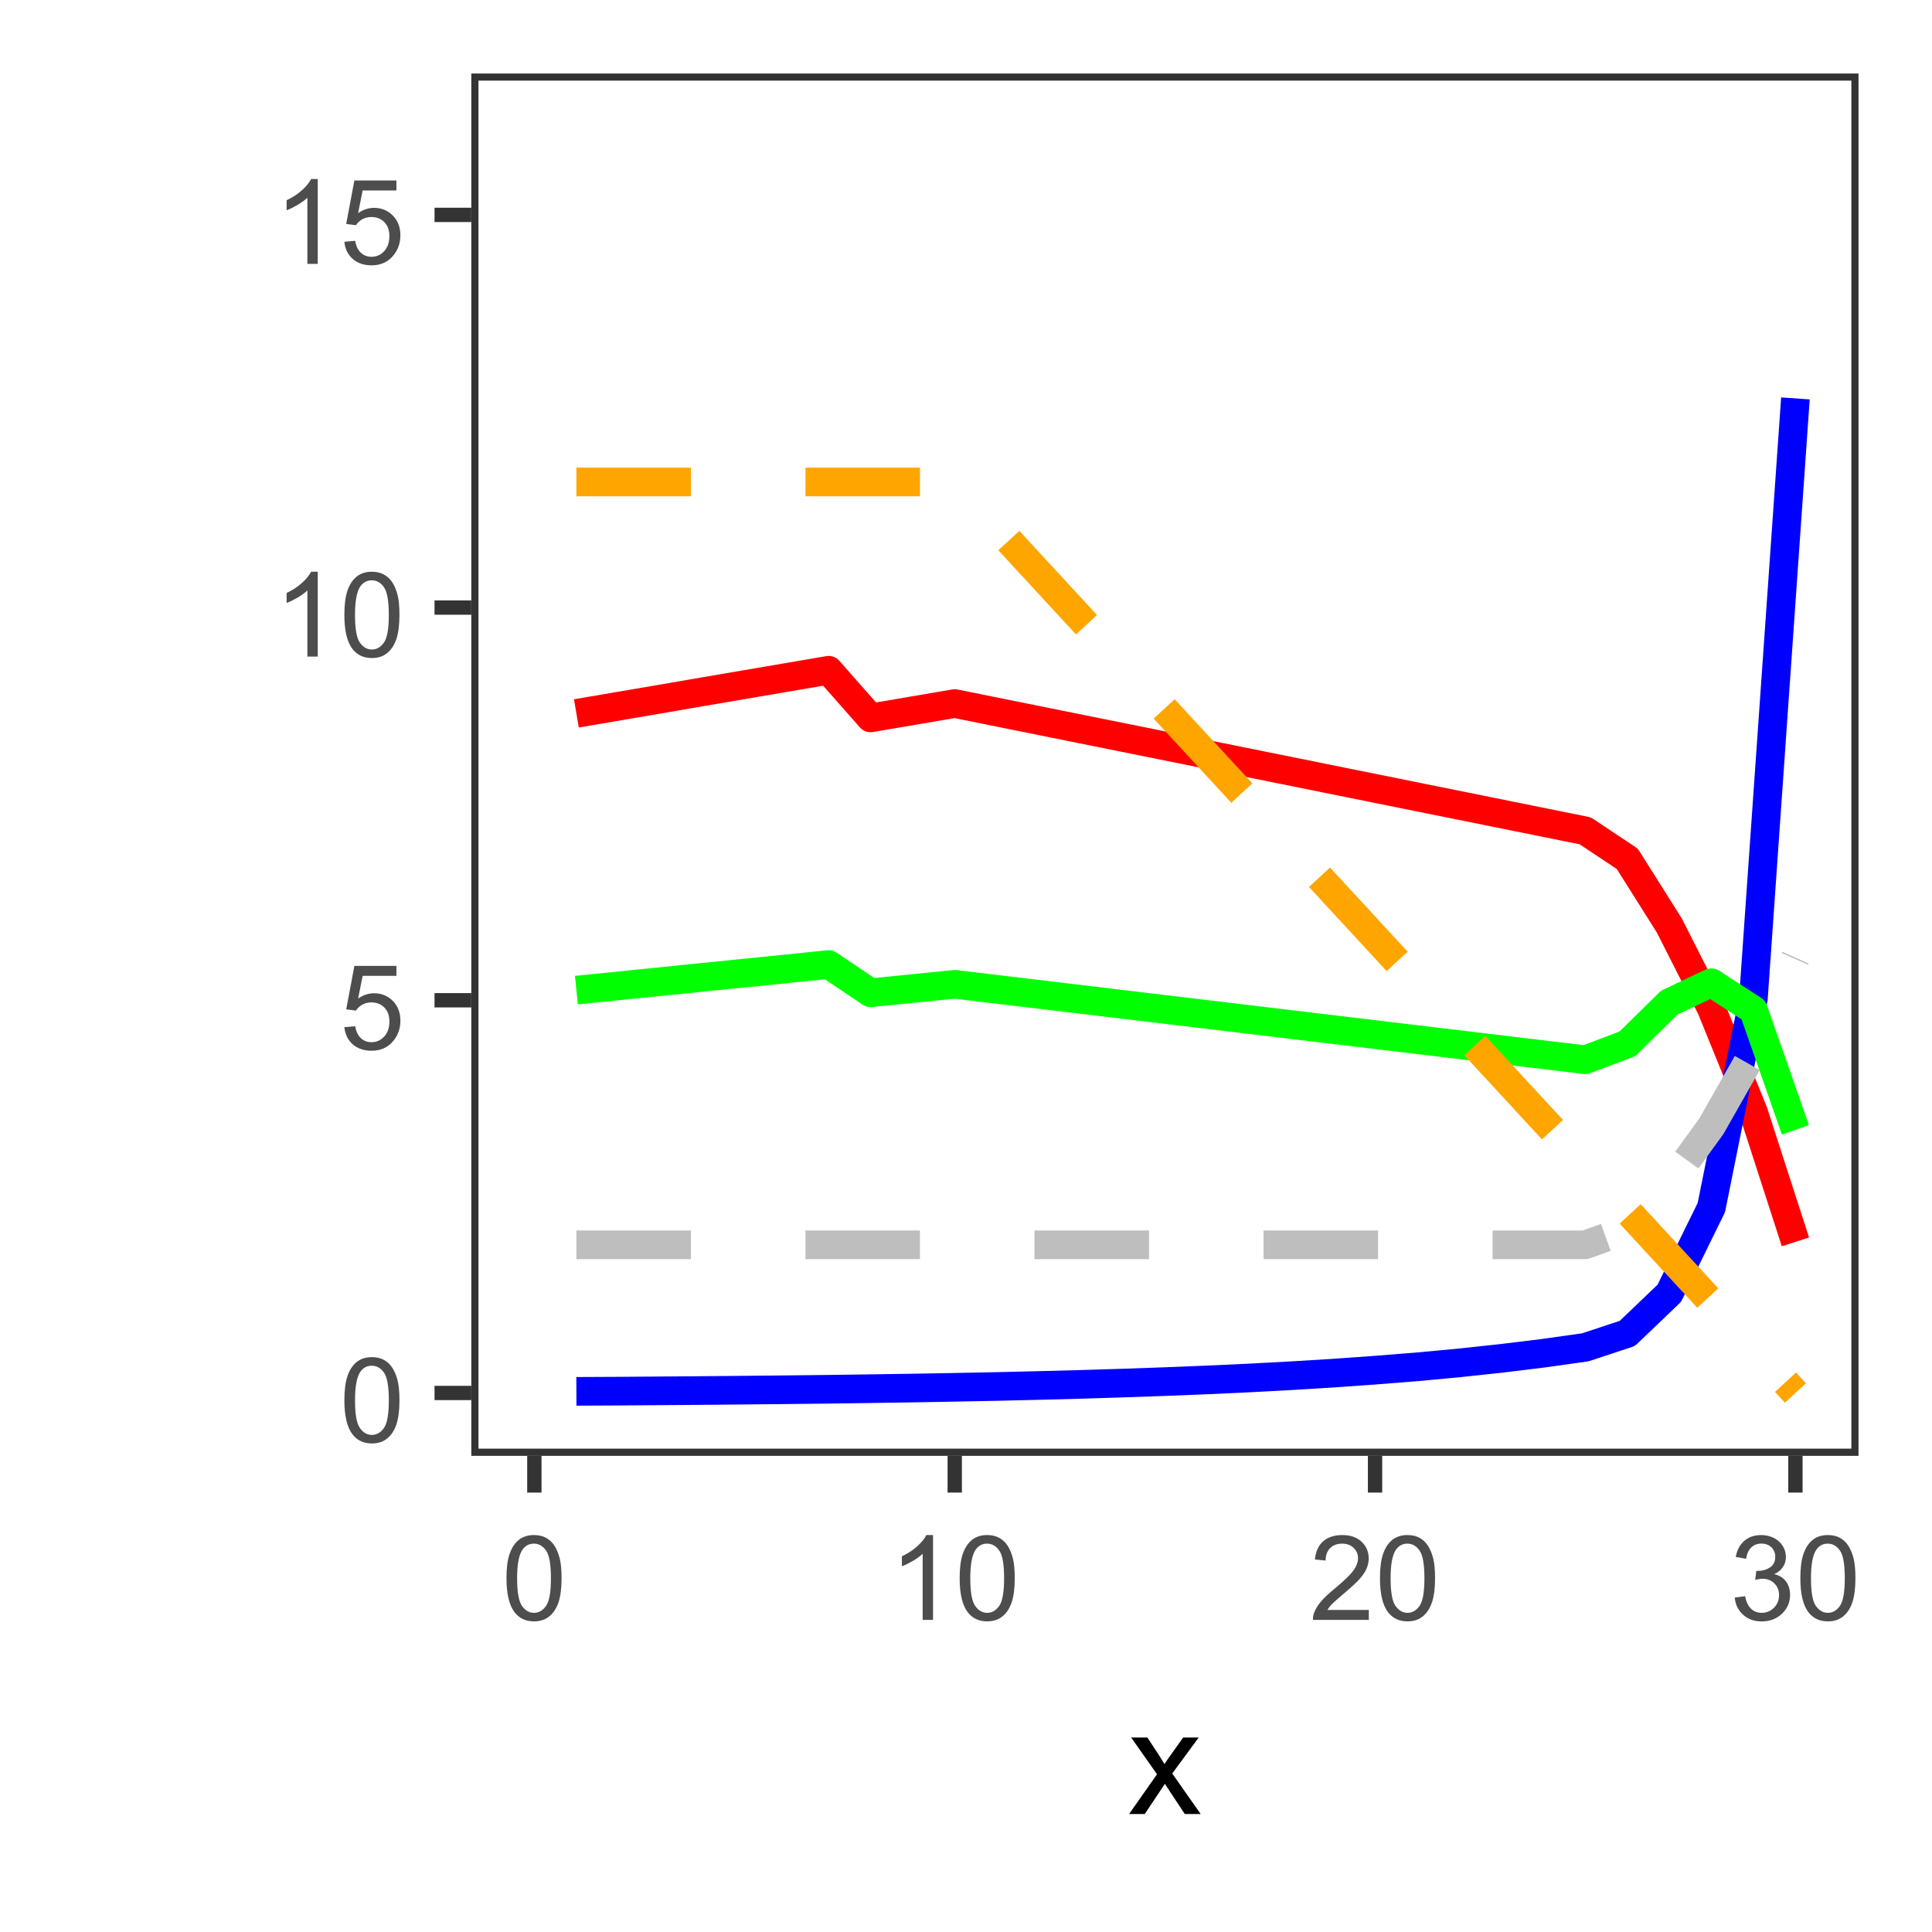
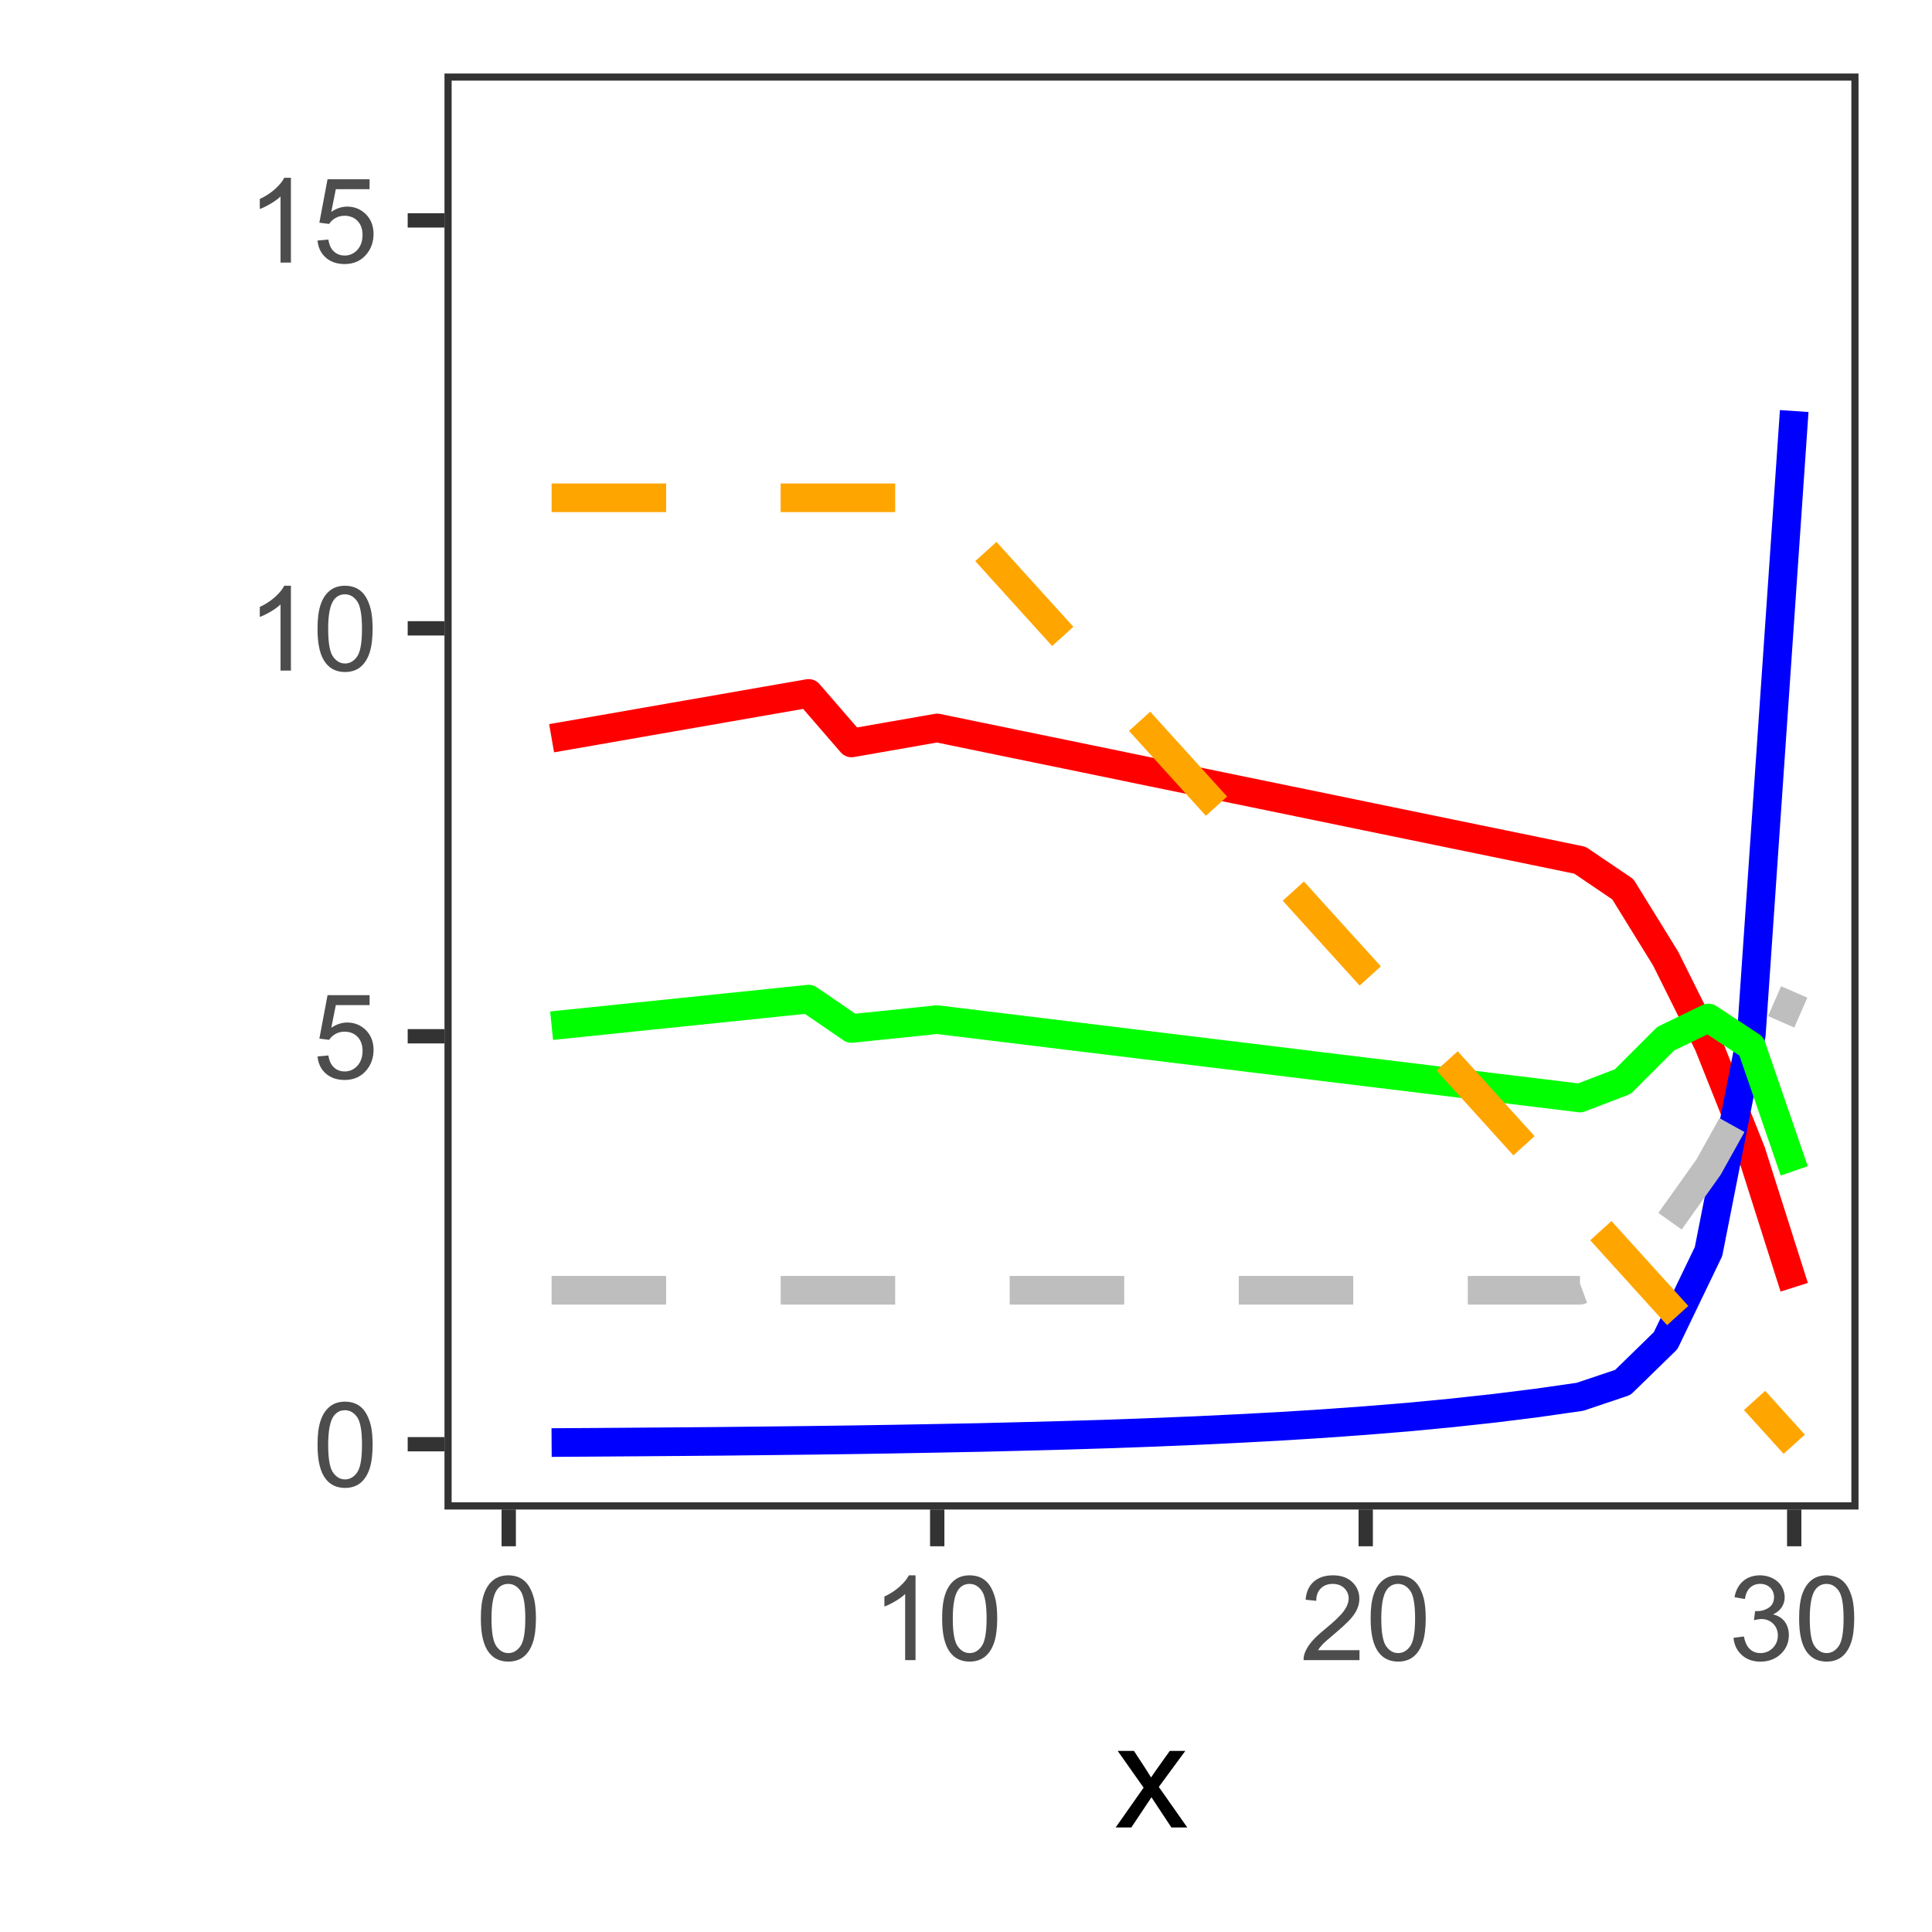
- <svg xmlns="http://www.w3.org/2000/svg" xmlns:xlink="http://www.w3.org/1999/xlink" width="144" height="144" viewBox="0 0 144 144">
+ <svg xmlns="http://www.w3.org/2000/svg" xmlns:xlink="http://www.w3.org/1999/xlink" width="144pt" height="144pt" viewBox="0 0 144 144" version="1.1">
  <defs>
    <g>
-       <g id="glyph-0-0">
-         <path d="M 0.367 -3.105 C 0.367 -3.852 0.441 -4.449 0.594 -4.906 C 0.75 -5.359 0.977 -5.711 1.277 -5.957 C 1.582 -6.203 1.961 -6.324 2.418 -6.324 C 2.758 -6.324 3.055 -6.258 3.309 -6.121 C 3.562 -5.984 3.773 -5.789 3.941 -5.531 C 4.105 -5.277 4.238 -4.965 4.332 -4.594 C 4.426 -4.227 4.473 -3.73 4.473 -3.105 C 4.473 -2.367 4.398 -1.77 4.246 -1.316 C 4.094 -0.863 3.867 -0.512 3.562 -0.266 C 3.262 -0.016 2.879 0.109 2.418 0.109 C 1.812 0.109 1.336 -0.109 0.988 -0.547 C 0.574 -1.07 0.367 -1.922 0.367 -3.105 M 1.16 -3.105 C 1.16 -2.074 1.281 -1.383 1.523 -1.043 C 1.766 -0.699 2.062 -0.527 2.418 -0.527 C 2.773 -0.527 3.074 -0.699 3.316 -1.043 C 3.559 -1.387 3.68 -2.074 3.68 -3.105 C 3.68 -4.145 3.559 -4.832 3.316 -5.172 C 3.074 -5.516 2.773 -5.684 2.41 -5.684 C 2.055 -5.684 1.773 -5.535 1.559 -5.234 C 1.293 -4.852 1.16 -4.141 1.16 -3.105 Z M 1.16 -3.105 " />
-       </g>
-       <g id="glyph-0-1">
-         <path d="M 0.367 -1.648 L 1.176 -1.719 C 1.238 -1.324 1.379 -1.027 1.598 -0.828 C 1.816 -0.629 2.078 -0.527 2.391 -0.527 C 2.762 -0.527 3.078 -0.668 3.336 -0.949 C 3.594 -1.23 3.723 -1.602 3.723 -2.066 C 3.723 -2.508 3.598 -2.855 3.348 -3.109 C 3.102 -3.367 2.777 -3.492 2.375 -3.492 C 2.125 -3.492 1.902 -3.438 1.703 -3.324 C 1.5 -3.211 1.344 -3.062 1.23 -2.883 L 0.504 -2.977 L 1.113 -6.215 L 4.246 -6.215 L 4.246 -5.473 L 1.73 -5.473 L 1.391 -3.781 C 1.77 -4.043 2.168 -4.176 2.582 -4.176 C 3.133 -4.176 3.598 -3.984 3.977 -3.605 C 4.352 -3.223 4.543 -2.734 4.543 -2.137 C 4.543 -1.566 4.375 -1.074 4.043 -0.656 C 3.641 -0.148 3.09 0.109 2.391 0.109 C 1.816 0.109 1.348 -0.055 0.984 -0.375 C 0.625 -0.695 0.418 -1.121 0.367 -1.648 Z M 0.367 -1.648 " />
-       </g>
-       <g id="glyph-0-2">
-         <path d="M 3.277 0 L 2.504 0 L 2.504 -4.93 C 2.32 -4.75 2.074 -4.574 1.773 -4.395 C 1.469 -4.219 1.199 -4.086 0.957 -3.996 L 0.957 -4.742 C 1.391 -4.945 1.77 -5.195 2.094 -5.484 C 2.418 -5.773 2.645 -6.055 2.781 -6.324 L 3.277 -6.324 Z M 3.277 0 " />
-       </g>
-       <g id="glyph-0-3">
-         <path d="M 4.43 -0.742 L 4.43 0 L 0.266 0 C 0.262 -0.188 0.289 -0.367 0.355 -0.539 C 0.461 -0.82 0.633 -1.102 0.867 -1.375 C 1.098 -1.648 1.438 -1.969 1.879 -2.328 C 2.562 -2.891 3.023 -3.336 3.266 -3.664 C 3.508 -3.992 3.625 -4.301 3.625 -4.594 C 3.625 -4.898 3.516 -5.16 3.297 -5.367 C 3.078 -5.578 2.793 -5.684 2.441 -5.684 C 2.066 -5.684 1.77 -5.574 1.547 -5.352 C 1.324 -5.125 1.211 -4.816 1.207 -4.422 L 0.414 -4.504 C 0.469 -5.098 0.672 -5.547 1.027 -5.859 C 1.383 -6.168 1.859 -6.324 2.457 -6.324 C 3.062 -6.324 3.539 -6.156 3.895 -5.824 C 4.246 -5.488 4.422 -5.07 4.422 -4.578 C 4.422 -4.324 4.371 -4.078 4.266 -3.832 C 4.164 -3.59 3.992 -3.332 3.754 -3.062 C 3.516 -2.793 3.117 -2.426 2.562 -1.957 C 2.098 -1.566 1.801 -1.301 1.668 -1.164 C 1.535 -1.023 1.426 -0.883 1.34 -0.742 Z M 4.43 -0.742 " />
-       </g>
-       <g id="glyph-0-4">
-         <path d="M 0.371 -1.664 L 1.145 -1.766 C 1.23 -1.328 1.383 -1.012 1.598 -0.82 C 1.809 -0.625 2.07 -0.527 2.375 -0.527 C 2.738 -0.527 3.047 -0.656 3.297 -0.906 C 3.547 -1.16 3.672 -1.473 3.676 -1.844 C 3.672 -2.199 3.559 -2.492 3.324 -2.723 C 3.094 -2.953 2.797 -3.066 2.441 -3.066 C 2.293 -3.066 2.113 -3.039 1.895 -2.98 L 1.98 -3.66 C 2.031 -3.656 2.074 -3.652 2.105 -3.652 C 2.434 -3.652 2.73 -3.738 2.996 -3.91 C 3.258 -4.082 3.391 -4.348 3.391 -4.703 C 3.391 -4.988 3.293 -5.223 3.102 -5.41 C 2.91 -5.598 2.664 -5.688 2.359 -5.688 C 2.059 -5.688 1.809 -5.594 1.605 -5.406 C 1.406 -5.215 1.277 -4.934 1.219 -4.555 L 0.445 -4.691 C 0.543 -5.211 0.758 -5.613 1.09 -5.898 C 1.426 -6.184 1.844 -6.324 2.344 -6.324 C 2.688 -6.324 3.004 -6.25 3.293 -6.105 C 3.582 -5.957 3.801 -5.754 3.957 -5.5 C 4.109 -5.246 4.184 -4.973 4.184 -4.688 C 4.184 -4.414 4.113 -4.168 3.965 -3.945 C 3.82 -3.723 3.605 -3.543 3.316 -3.41 C 3.691 -3.324 3.98 -3.148 4.184 -2.875 C 4.391 -2.605 4.496 -2.266 4.496 -1.859 C 4.496 -1.312 4.293 -0.844 3.895 -0.461 C 3.492 -0.078 2.984 0.113 2.371 0.113 C 1.82 0.113 1.359 -0.055 0.996 -0.383 C 0.629 -0.711 0.422 -1.141 0.371 -1.664 Z M 0.371 -1.664 " />
-       </g>
-       <g id="glyph-1-0">
-         <path d="M 0.082 0 L 2.164 -2.965 L 0.234 -5.703 L 1.445 -5.703 L 2.32 -4.367 C 2.484 -4.113 2.617 -3.898 2.719 -3.727 C 2.875 -3.965 3.02 -4.172 3.152 -4.355 L 4.113 -5.703 L 5.27 -5.703 L 3.297 -3.02 L 5.418 0 L 4.234 0 L 3.062 -1.773 L 2.75 -2.25 L 1.25 0 Z M 0.082 0 " />
-       </g>
+       <symbol overflow="visible" id="glyph0-0">
+         <path style="stroke:none;" d="M 1.102 0 L 1.102 -5.5 L 5.5 -5.5 L 5.5 0 Z M 1.238 -0.137 L 5.363 -0.137 L 5.363 -5.363 L 1.238 -5.363 Z M 1.238 -0.137 " />
+       </symbol>
+       <symbol overflow="visible" id="glyph0-1">
+         <path style="stroke:none;" d="M 0.367 -3.105 C 0.363 -3.848 0.438 -4.445 0.594 -4.902 C 0.742 -5.355 0.973 -5.707 1.277 -5.953 C 1.578 -6.199 1.957 -6.32 2.418 -6.324 C 2.754 -6.32 3.051 -6.254 3.309 -6.121 C 3.562 -5.984 3.773 -5.789 3.938 -5.531 C 4.102 -5.273 4.23 -4.961 4.328 -4.594 C 4.422 -4.227 4.469 -3.73 4.473 -3.105 C 4.469 -2.367 4.395 -1.77 4.242 -1.316 C 4.09 -0.859 3.863 -0.508 3.562 -0.262 C 3.258 -0.016 2.875 0.105 2.418 0.109 C 1.809 0.105 1.332 -0.109 0.988 -0.547 C 0.57 -1.066 0.363 -1.922 0.367 -3.105 Z M 1.16 -3.105 C 1.16 -2.07 1.281 -1.379 1.523 -1.039 C 1.766 -0.695 2.062 -0.527 2.418 -0.527 C 2.773 -0.527 3.074 -0.699 3.316 -1.043 C 3.559 -1.387 3.68 -2.074 3.68 -3.105 C 3.68 -4.145 3.559 -4.832 3.316 -5.172 C 3.074 -5.512 2.77 -5.684 2.41 -5.684 C 2.051 -5.684 1.77 -5.531 1.559 -5.234 C 1.293 -4.844 1.16 -4.137 1.16 -3.105 Z M 1.16 -3.105 " />
+       </symbol>
+       <symbol overflow="visible" id="glyph0-2">
+         <path style="stroke:none;" d="M 0.367 -1.648 L 1.176 -1.719 C 1.234 -1.32 1.375 -1.023 1.594 -0.824 C 1.812 -0.625 2.078 -0.527 2.391 -0.527 C 2.762 -0.527 3.074 -0.668 3.336 -0.949 C 3.59 -1.23 3.719 -1.602 3.723 -2.066 C 3.719 -2.504 3.594 -2.852 3.348 -3.109 C 3.098 -3.363 2.773 -3.492 2.375 -3.492 C 2.125 -3.492 1.902 -3.434 1.703 -3.32 C 1.5 -3.207 1.344 -3.062 1.23 -2.883 L 0.504 -2.977 L 1.113 -6.215 L 4.246 -6.215 L 4.246 -5.473 L 1.73 -5.473 L 1.391 -3.781 C 1.766 -4.039 2.164 -4.172 2.582 -4.176 C 3.129 -4.172 3.594 -3.98 3.973 -3.605 C 4.352 -3.223 4.539 -2.734 4.543 -2.137 C 4.539 -1.562 4.375 -1.07 4.043 -0.656 C 3.637 -0.148 3.086 0.105 2.391 0.109 C 1.816 0.105 1.348 -0.051 0.984 -0.371 C 0.621 -0.691 0.414 -1.117 0.367 -1.648 Z M 0.367 -1.648 " />
+       </symbol>
+       <symbol overflow="visible" id="glyph0-3">
+         <path style="stroke:none;" d="M 3.277 0 L 2.504 0 L 2.504 -4.93 C 2.316 -4.75 2.074 -4.574 1.773 -4.395 C 1.469 -4.215 1.195 -4.082 0.957 -3.996 L 0.957 -4.742 C 1.387 -4.941 1.766 -5.188 2.09 -5.48 C 2.414 -5.77 2.645 -6.051 2.781 -6.324 L 3.277 -6.324 Z M 3.277 0 " />
+       </symbol>
+       <symbol overflow="visible" id="glyph0-4">
+         <path style="stroke:none;" d="M 4.43 -0.742 L 4.43 0 L 0.266 0 C 0.258 -0.188 0.289 -0.367 0.355 -0.539 C 0.461 -0.82 0.629 -1.098 0.863 -1.375 C 1.094 -1.648 1.434 -1.965 1.879 -2.328 C 2.562 -2.887 3.023 -3.332 3.266 -3.664 C 3.5 -3.988 3.621 -4.301 3.625 -4.594 C 3.621 -4.898 3.512 -5.156 3.297 -5.367 C 3.074 -5.578 2.789 -5.684 2.441 -5.684 C 2.066 -5.684 1.77 -5.57 1.547 -5.348 C 1.32 -5.125 1.207 -4.816 1.207 -4.422 L 0.414 -4.504 C 0.465 -5.094 0.668 -5.543 1.027 -5.855 C 1.379 -6.164 1.855 -6.32 2.457 -6.324 C 3.059 -6.32 3.539 -6.152 3.891 -5.82 C 4.242 -5.484 4.418 -5.07 4.422 -4.578 C 4.418 -4.32 4.367 -4.074 4.266 -3.832 C 4.164 -3.59 3.992 -3.332 3.754 -3.062 C 3.512 -2.793 3.113 -2.426 2.562 -1.957 C 2.094 -1.566 1.797 -1.301 1.664 -1.16 C 1.531 -1.02 1.422 -0.879 1.34 -0.742 Z M 4.43 -0.742 " />
+       </symbol>
+       <symbol overflow="visible" id="glyph0-5">
+         <path style="stroke:none;" d="M 0.371 -1.664 L 1.145 -1.766 C 1.23 -1.324 1.383 -1.008 1.598 -0.816 C 1.809 -0.621 2.066 -0.527 2.375 -0.527 C 2.734 -0.527 3.043 -0.652 3.297 -0.906 C 3.547 -1.156 3.672 -1.469 3.676 -1.844 C 3.672 -2.195 3.555 -2.488 3.324 -2.719 C 3.09 -2.949 2.797 -3.062 2.441 -3.066 C 2.293 -3.062 2.109 -3.035 1.895 -2.98 L 1.98 -3.66 C 2.031 -3.652 2.07 -3.648 2.105 -3.652 C 2.434 -3.648 2.73 -3.734 2.996 -3.91 C 3.254 -4.078 3.387 -4.344 3.391 -4.703 C 3.387 -4.984 3.289 -5.219 3.102 -5.406 C 2.906 -5.59 2.66 -5.684 2.359 -5.688 C 2.055 -5.684 1.805 -5.59 1.605 -5.402 C 1.402 -5.215 1.273 -4.93 1.219 -4.555 L 0.445 -4.691 C 0.539 -5.207 0.754 -5.609 1.09 -5.895 C 1.426 -6.18 1.844 -6.32 2.344 -6.324 C 2.688 -6.32 3.004 -6.246 3.293 -6.102 C 3.582 -5.953 3.801 -5.754 3.953 -5.5 C 4.105 -5.242 4.184 -4.973 4.184 -4.688 C 4.184 -4.414 4.109 -4.164 3.965 -3.945 C 3.816 -3.719 3.602 -3.543 3.316 -3.41 C 3.688 -3.324 3.977 -3.145 4.184 -2.875 C 4.391 -2.602 4.492 -2.262 4.496 -1.859 C 4.492 -1.305 4.293 -0.84 3.895 -0.461 C 3.492 -0.078 2.984 0.109 2.371 0.113 C 1.816 0.109 1.355 -0.051 0.992 -0.379 C 0.625 -0.707 0.418 -1.137 0.371 -1.664 Z M 0.371 -1.664 " />
+       </symbol>
+       <symbol overflow="visible" id="glyph1-0">
+         <path style="stroke:none;" d="M 1.375 0 L 1.375 -6.875 L 6.875 -6.875 L 6.875 0 Z M 1.547 -0.172 L 6.703 -0.172 L 6.703 -6.703 L 1.547 -6.703 Z M 1.547 -0.172 " />
+       </symbol>
+       <symbol overflow="visible" id="glyph1-1">
+         <path style="stroke:none;" d="M 0.082 0 L 2.164 -2.965 L 0.234 -5.703 L 1.445 -5.703 L 2.32 -4.367 C 2.484 -4.109 2.617 -3.898 2.719 -3.727 C 2.875 -3.961 3.02 -4.168 3.152 -4.355 L 4.113 -5.703 L 5.27 -5.703 L 3.297 -3.02 L 5.418 0 L 4.234 0 L 3.062 -1.773 L 2.75 -2.25 L 1.25 0 Z M 0.082 0 " />
+       </symbol>
    </g>
-     <clipPath id="clip-0">
-       <path clip-rule="nonzero" d="M 35.129 5.48 L 138.523 5.48 L 138.523 108.512 L 35.129 108.512 Z M 35.129 5.48 " />
+     <clipPath id="clip1">
+       <path d="M 33.129 5.48 L 138.523 5.48 L 138.523 112.512 L 33.129 112.512 Z M 33.129 5.48 " />
    </clipPath>
-     <clipPath id="clip-1">
-       <path clip-rule="nonzero" d="M 35.129 5.48 L 138.523 5.48 L 138.523 108.512 L 35.129 108.512 Z M 35.129 5.48 " />
+     <clipPath id="clip2">
+       <path d="M 33.129 5.48 L 138.523 5.48 L 138.523 112.512 L 33.129 112.512 Z M 33.129 5.48 " />
    </clipPath>
  </defs>
-   <rect x="-14.4" y="-14.4" width="172.8" height="172.8" fill="rgb(100%, 100%, 100%)" fill-opacity="1" />
-   <rect x="-14.4" y="-14.4" width="172.8" height="172.8" fill="rgb(100%, 100%, 100%)" fill-opacity="1" />
-   <path fill="none" stroke-width="1.067" stroke-linecap="round" stroke-linejoin="round" stroke="rgb(100%, 100%, 100%)" stroke-opacity="1" stroke-miterlimit="10" d="M 0 144 L 144 144 L 144 0 L 0 0 Z M 0 144 " />
-   <g clip-path="url(#clip-0)">
-     <path fill-rule="nonzero" fill="rgb(100%, 100%, 100%)" fill-opacity="1" d="M 35.129 108.508 L 138.523 108.508 L 138.523 5.477 L 35.129 5.477 Z M 35.129 108.508 " />
-   </g>
-   <path fill="none" stroke-width="2.134" stroke-linecap="butt" stroke-linejoin="round" stroke="rgb(100%, 0%, 0%)" stroke-opacity="1" stroke-miterlimit="10" d="M 42.961 53.172 L 49.227 52.102 L 52.359 51.562 L 61.758 49.957 L 64.891 53.508 L 68.027 52.973 L 71.16 52.438 L 80.559 54.336 L 83.691 54.965 L 105.621 59.395 L 108.758 60.027 L 118.156 61.926 L 121.289 64.012 L 124.422 68.984 L 127.555 75.16 L 130.688 82.879 L 133.82 92.562 " />
-   <path fill="none" stroke-width="2.134" stroke-linecap="butt" stroke-linejoin="round" stroke="rgb(0%, 0%, 100%)" stroke-opacity="1" stroke-miterlimit="10" d="M 42.961 103.703 L 46.094 103.688 L 52.359 103.641 L 55.492 103.613 L 58.625 103.582 L 61.758 103.547 L 64.891 103.504 L 68.027 103.457 L 71.16 103.402 L 74.293 103.34 L 77.426 103.266 L 80.559 103.184 L 83.691 103.086 L 86.824 102.977 L 89.957 102.852 L 93.09 102.707 L 96.223 102.539 L 99.355 102.348 L 102.488 102.125 L 105.621 101.875 L 108.758 101.582 L 111.891 101.246 L 115.023 100.863 L 118.156 100.422 L 121.289 99.387 L 124.422 96.391 L 127.555 90 L 130.688 74.43 L 133.82 29.695 " />
-   <path fill="none" stroke-width="2.134" stroke-linecap="butt" stroke-linejoin="round" stroke="rgb(0%, 100%, 0%)" stroke-opacity="1" stroke-miterlimit="10" d="M 42.961 73.797 L 49.227 73.164 L 52.359 72.844 L 58.625 72.211 L 61.758 71.891 L 64.891 73.996 L 68.027 73.68 L 71.16 73.363 L 105.621 77.488 L 108.758 77.863 L 118.156 78.988 L 121.289 77.805 L 124.422 74.73 L 127.555 73.246 L 130.688 75.273 L 133.82 84.211 " />
-   <path fill="none" stroke-width="2.134" stroke-linecap="butt" stroke-linejoin="round" stroke="rgb(100%, 64.706%, 0%)" stroke-opacity="1" stroke-dasharray="8.536 8.536" stroke-miterlimit="10" d="M 42.961 35.922 L 71.16 35.922 L 83.691 49.5 L 86.824 52.898 L 102.488 69.871 L 105.621 73.27 L 108.758 76.664 L 118.156 86.848 L 121.289 90.246 L 133.82 103.824 " />
-   <path fill="none" stroke-width="2.134" stroke-linecap="butt" stroke-linejoin="round" stroke="rgb(74.51%, 74.51%, 74.51%)" stroke-opacity="1" stroke-dasharray="8.536 8.536" stroke-miterlimit="10" d="M 42.961 92.781 L 118.156 92.781 L 121.289 91.648 L 124.422 88.266 L 127.555 83.945 L 130.688 78.426 L 133.82 71.375 " />
-   <g clip-path="url(#clip-1)">
-     <path fill="none" stroke-width="1.067" stroke-linecap="round" stroke-linejoin="round" stroke="rgb(20%, 20%, 20%)" stroke-opacity="1" stroke-miterlimit="10" d="M 35.129 108.508 L 138.523 108.508 L 138.523 5.477 L 35.129 5.477 Z M 35.129 108.508 " />
-   </g>
-   <g fill="rgb(30.196%, 30.196%, 30.196%)" fill-opacity="1">
-     <use xlink:href="#glyph-0-0" x="25.301" y="107.477" />
-   </g>
-   <g fill="rgb(30.196%, 30.196%, 30.196%)" fill-opacity="1">
-     <use xlink:href="#glyph-0-1" x="25.301" y="78.207" />
-   </g>
-   <g fill="rgb(30.196%, 30.196%, 30.196%)" fill-opacity="1">
-     <use xlink:href="#glyph-0-2" x="20.406" y="48.938" />
-     <use xlink:href="#glyph-0-0" x="25.3" y="48.938" />
-   </g>
-   <g fill="rgb(30.196%, 30.196%, 30.196%)" fill-opacity="1">
-     <use xlink:href="#glyph-0-2" x="20.406" y="19.668" />
-     <use xlink:href="#glyph-0-1" x="25.3" y="19.668" />
-   </g>
-   <path fill="none" stroke-width="1.067" stroke-linecap="butt" stroke-linejoin="round" stroke="rgb(20%, 20%, 20%)" stroke-opacity="1" stroke-miterlimit="10" d="M 32.387 103.824 L 35.129 103.824 " />
-   <path fill="none" stroke-width="1.067" stroke-linecap="butt" stroke-linejoin="round" stroke="rgb(20%, 20%, 20%)" stroke-opacity="1" stroke-miterlimit="10" d="M 32.387 74.555 L 35.129 74.555 " />
-   <path fill="none" stroke-width="1.067" stroke-linecap="butt" stroke-linejoin="round" stroke="rgb(20%, 20%, 20%)" stroke-opacity="1" stroke-miterlimit="10" d="M 32.387 45.285 L 35.129 45.285 " />
-   <path fill="none" stroke-width="1.067" stroke-linecap="butt" stroke-linejoin="round" stroke="rgb(20%, 20%, 20%)" stroke-opacity="1" stroke-miterlimit="10" d="M 32.387 16.016 L 35.129 16.016 " />
-   <path fill="none" stroke-width="1.067" stroke-linecap="butt" stroke-linejoin="round" stroke="rgb(20%, 20%, 20%)" stroke-opacity="1" stroke-miterlimit="10" d="M 39.828 111.25 L 39.828 108.508 " />
-   <path fill="none" stroke-width="1.067" stroke-linecap="butt" stroke-linejoin="round" stroke="rgb(20%, 20%, 20%)" stroke-opacity="1" stroke-miterlimit="10" d="M 71.16 111.25 L 71.16 108.508 " />
-   <path fill="none" stroke-width="1.067" stroke-linecap="butt" stroke-linejoin="round" stroke="rgb(20%, 20%, 20%)" stroke-opacity="1" stroke-miterlimit="10" d="M 102.488 111.25 L 102.488 108.508 " />
-   <path fill="none" stroke-width="1.067" stroke-linecap="butt" stroke-linejoin="round" stroke="rgb(20%, 20%, 20%)" stroke-opacity="1" stroke-miterlimit="10" d="M 133.82 111.25 L 133.82 108.508 " />
-   <g fill="rgb(30.196%, 30.196%, 30.196%)" fill-opacity="1">
-     <use xlink:href="#glyph-0-0" x="37.383" y="120.738" />
-   </g>
-   <g fill="rgb(30.196%, 30.196%, 30.196%)" fill-opacity="1">
-     <use xlink:href="#glyph-0-2" x="66.266" y="120.738" />
-     <use xlink:href="#glyph-0-0" x="71.16" y="120.738" />
-   </g>
-   <g fill="rgb(30.196%, 30.196%, 30.196%)" fill-opacity="1">
-     <use xlink:href="#glyph-0-3" x="97.594" y="120.738" />
-     <use xlink:href="#glyph-0-0" x="102.488" y="120.738" />
-   </g>
-   <g fill="rgb(30.196%, 30.196%, 30.196%)" fill-opacity="1">
-     <use xlink:href="#glyph-0-4" x="128.926" y="120.738" />
-     <use xlink:href="#glyph-0-0" x="133.82" y="120.738" />
-   </g>
-   <g fill="rgb(0%, 0%, 0%)" fill-opacity="1">
-     <use xlink:href="#glyph-1-0" x="84.074" y="135.207" />
+   <g id="surface36">
+     <rect x="0" y="0" width="144" height="144" style="fill:rgb(100%,100%,100%);fill-opacity:1;stroke:none;" />
+     <rect x="0" y="0" width="144" height="144" style="fill:rgb(100%,100%,100%);fill-opacity:1;stroke:none;" />
+     <path style="fill:none;stroke-width:1.067;stroke-linecap:round;stroke-linejoin:round;stroke:rgb(100%,100%,100%);stroke-opacity:1;stroke-miterlimit:10;" d="M 0 144 L 144 144 L 144 0 L 0 0 Z M 0 144 " />
+     <g clip-path="url(#clip1)" clip-rule="nonzero">
+       <path style=" stroke:none;fill-rule:nonzero;fill:rgb(100%,100%,100%);fill-opacity:1;" d="M 33.129 112.508 L 138.523 112.508 L 138.523 5.477 L 33.129 5.477 Z M 33.129 112.508 " />
+     </g>
+     <path style="fill:none;stroke-width:2.134;stroke-linecap:butt;stroke-linejoin:round;stroke:rgb(100%,0%,0%);stroke-opacity:1;stroke-miterlimit:10;" d="M 41.113 55.023 L 44.305 54.469 L 50.695 53.352 L 53.887 52.797 L 57.082 52.238 L 60.273 51.684 L 63.469 55.375 L 66.66 54.816 L 69.855 54.258 L 73.051 54.918 L 76.242 55.574 L 79.438 56.23 L 82.629 56.887 L 85.824 57.547 L 89.02 58.203 L 92.211 58.859 L 95.406 59.516 L 98.598 60.172 L 101.793 60.832 L 104.988 61.488 L 108.18 62.145 L 111.375 62.801 L 114.566 63.457 L 117.762 64.117 L 120.957 66.281 L 124.148 71.449 L 127.344 77.867 L 130.535 85.883 L 133.73 95.945 " />
+     <path style="fill:none;stroke-width:2.134;stroke-linecap:butt;stroke-linejoin:round;stroke:rgb(0%,0%,100%);stroke-opacity:1;stroke-miterlimit:10;" d="M 41.113 107.52 L 44.305 107.5 L 50.695 107.453 L 53.887 107.426 L 57.082 107.391 L 60.273 107.355 L 63.469 107.312 L 66.66 107.262 L 69.855 107.203 L 73.051 107.141 L 76.242 107.062 L 79.438 106.977 L 82.629 106.879 L 85.824 106.762 L 89.02 106.633 L 92.211 106.48 L 95.406 106.309 L 98.598 106.109 L 101.793 105.879 L 104.988 105.617 L 108.18 105.312 L 111.375 104.965 L 114.566 104.566 L 117.762 104.109 L 120.957 103.035 L 124.148 99.922 L 127.344 93.281 L 130.535 77.105 L 133.73 30.637 " />
+     <path style="fill:none;stroke-width:2.134;stroke-linecap:butt;stroke-linejoin:round;stroke:rgb(0%,100%,0%);stroke-opacity:1;stroke-miterlimit:10;" d="M 41.113 76.449 L 44.305 76.121 L 47.5 75.789 L 50.695 75.461 L 53.887 75.129 L 57.082 74.801 L 60.273 74.469 L 63.469 76.656 L 66.66 76.328 L 69.855 75.996 L 73.051 76.387 L 76.242 76.777 L 79.438 77.168 L 82.629 77.555 L 89.02 78.336 L 92.211 78.723 L 95.406 79.113 L 98.598 79.504 L 101.793 79.895 L 104.988 80.281 L 108.18 80.672 L 111.375 81.062 L 114.566 81.449 L 117.762 81.84 L 120.957 80.613 L 124.148 77.422 L 127.344 75.875 L 130.535 77.984 L 133.73 87.27 " />
+     <path style="fill:none;stroke-width:2.134;stroke-linecap:butt;stroke-linejoin:round;stroke:rgb(100%,64.706%,0%);stroke-opacity:1;stroke-dasharray:8.536,8.536;stroke-miterlimit:10;" d="M 41.113 37.102 L 69.855 37.102 L 73.051 40.629 L 76.242 44.156 L 79.438 47.684 L 82.629 51.211 L 89.02 58.266 L 92.211 61.793 L 95.406 65.32 L 98.598 68.848 L 101.793 72.371 L 104.988 75.898 L 108.18 79.426 L 111.375 82.953 L 114.566 86.48 L 120.957 93.535 L 124.148 97.062 L 127.344 100.59 L 130.535 104.117 L 133.73 107.645 " />
+     <path style="fill:none;stroke-width:2.134;stroke-linecap:butt;stroke-linejoin:round;stroke:rgb(74.51%,74.51%,74.51%);stroke-opacity:1;stroke-dasharray:8.536,8.536;stroke-miterlimit:10;" d="M 41.113 96.168 L 117.762 96.168 L 120.957 94.992 L 124.148 91.48 L 127.344 86.992 L 130.535 81.258 L 133.73 73.934 " />
+     <g clip-path="url(#clip2)" clip-rule="nonzero">
+       <path style="fill:none;stroke-width:1.067;stroke-linecap:round;stroke-linejoin:round;stroke:rgb(20%,20%,20%);stroke-opacity:1;stroke-miterlimit:10;" d="M 33.129 112.508 L 138.523 112.508 L 138.523 5.477 L 33.129 5.477 Z M 33.129 112.508 " />
+     </g>
+     <g style="fill:rgb(30.196%,30.196%,30.196%);fill-opacity:1;">
+       <use xlink:href="#glyph0-1" x="23.301" y="110.793" />
+     </g>
+     <g style="fill:rgb(30.196%,30.196%,30.196%);fill-opacity:1;">
+       <use xlink:href="#glyph0-2" x="23.301" y="80.387" />
+     </g>
+     <g style="fill:rgb(30.196%,30.196%,30.196%);fill-opacity:1;">
+       <use xlink:href="#glyph0-3" x="18.406" y="49.98" />
+       <use xlink:href="#glyph0-1" x="23.3" y="49.98" />
+     </g>
+     <g style="fill:rgb(30.196%,30.196%,30.196%);fill-opacity:1;">
+       <use xlink:href="#glyph0-3" x="18.406" y="19.574" />
+       <use xlink:href="#glyph0-2" x="23.3" y="19.574" />
+     </g>
+     <path style="fill:none;stroke-width:1.067;stroke-linecap:butt;stroke-linejoin:round;stroke:rgb(20%,20%,20%);stroke-opacity:1;stroke-miterlimit:10;" d="M 30.387 107.645 L 33.129 107.645 " />
+     <path style="fill:none;stroke-width:1.067;stroke-linecap:butt;stroke-linejoin:round;stroke:rgb(20%,20%,20%);stroke-opacity:1;stroke-miterlimit:10;" d="M 30.387 77.238 L 33.129 77.238 " />
+     <path style="fill:none;stroke-width:1.067;stroke-linecap:butt;stroke-linejoin:round;stroke:rgb(20%,20%,20%);stroke-opacity:1;stroke-miterlimit:10;" d="M 30.387 46.832 L 33.129 46.832 " />
+     <path style="fill:none;stroke-width:1.067;stroke-linecap:butt;stroke-linejoin:round;stroke:rgb(20%,20%,20%);stroke-opacity:1;stroke-miterlimit:10;" d="M 30.387 16.426 L 33.129 16.426 " />
+     <path style="fill:none;stroke-width:1.067;stroke-linecap:butt;stroke-linejoin:round;stroke:rgb(20%,20%,20%);stroke-opacity:1;stroke-miterlimit:10;" d="M 37.918 115.25 L 37.918 112.508 " />
+     <path style="fill:none;stroke-width:1.067;stroke-linecap:butt;stroke-linejoin:round;stroke:rgb(20%,20%,20%);stroke-opacity:1;stroke-miterlimit:10;" d="M 69.855 115.25 L 69.855 112.508 " />
+     <path style="fill:none;stroke-width:1.067;stroke-linecap:butt;stroke-linejoin:round;stroke:rgb(20%,20%,20%);stroke-opacity:1;stroke-miterlimit:10;" d="M 101.793 115.25 L 101.793 112.508 " />
+     <path style="fill:none;stroke-width:1.067;stroke-linecap:butt;stroke-linejoin:round;stroke:rgb(20%,20%,20%);stroke-opacity:1;stroke-miterlimit:10;" d="M 133.73 115.25 L 133.73 112.508 " />
+     <g style="fill:rgb(30.196%,30.196%,30.196%);fill-opacity:1;">
+       <use xlink:href="#glyph0-1" x="35.473" y="123.738" />
+     </g>
+     <g style="fill:rgb(30.196%,30.196%,30.196%);fill-opacity:1;">
+       <use xlink:href="#glyph0-3" x="64.961" y="123.738" />
+       <use xlink:href="#glyph0-1" x="69.855" y="123.738" />
+     </g>
+     <g style="fill:rgb(30.196%,30.196%,30.196%);fill-opacity:1;">
+       <use xlink:href="#glyph0-4" x="96.898" y="123.738" />
+       <use xlink:href="#glyph0-1" x="101.793" y="123.738" />
+     </g>
+     <g style="fill:rgb(30.196%,30.196%,30.196%);fill-opacity:1;">
+       <use xlink:href="#glyph0-5" x="128.836" y="123.738" />
+       <use xlink:href="#glyph0-1" x="133.73" y="123.738" />
+     </g>
+     <g style="fill:rgb(0%,0%,0%);fill-opacity:1;">
+       <use xlink:href="#glyph1-1" x="83.074" y="136.207" />
+     </g>
  </g>
</svg>
